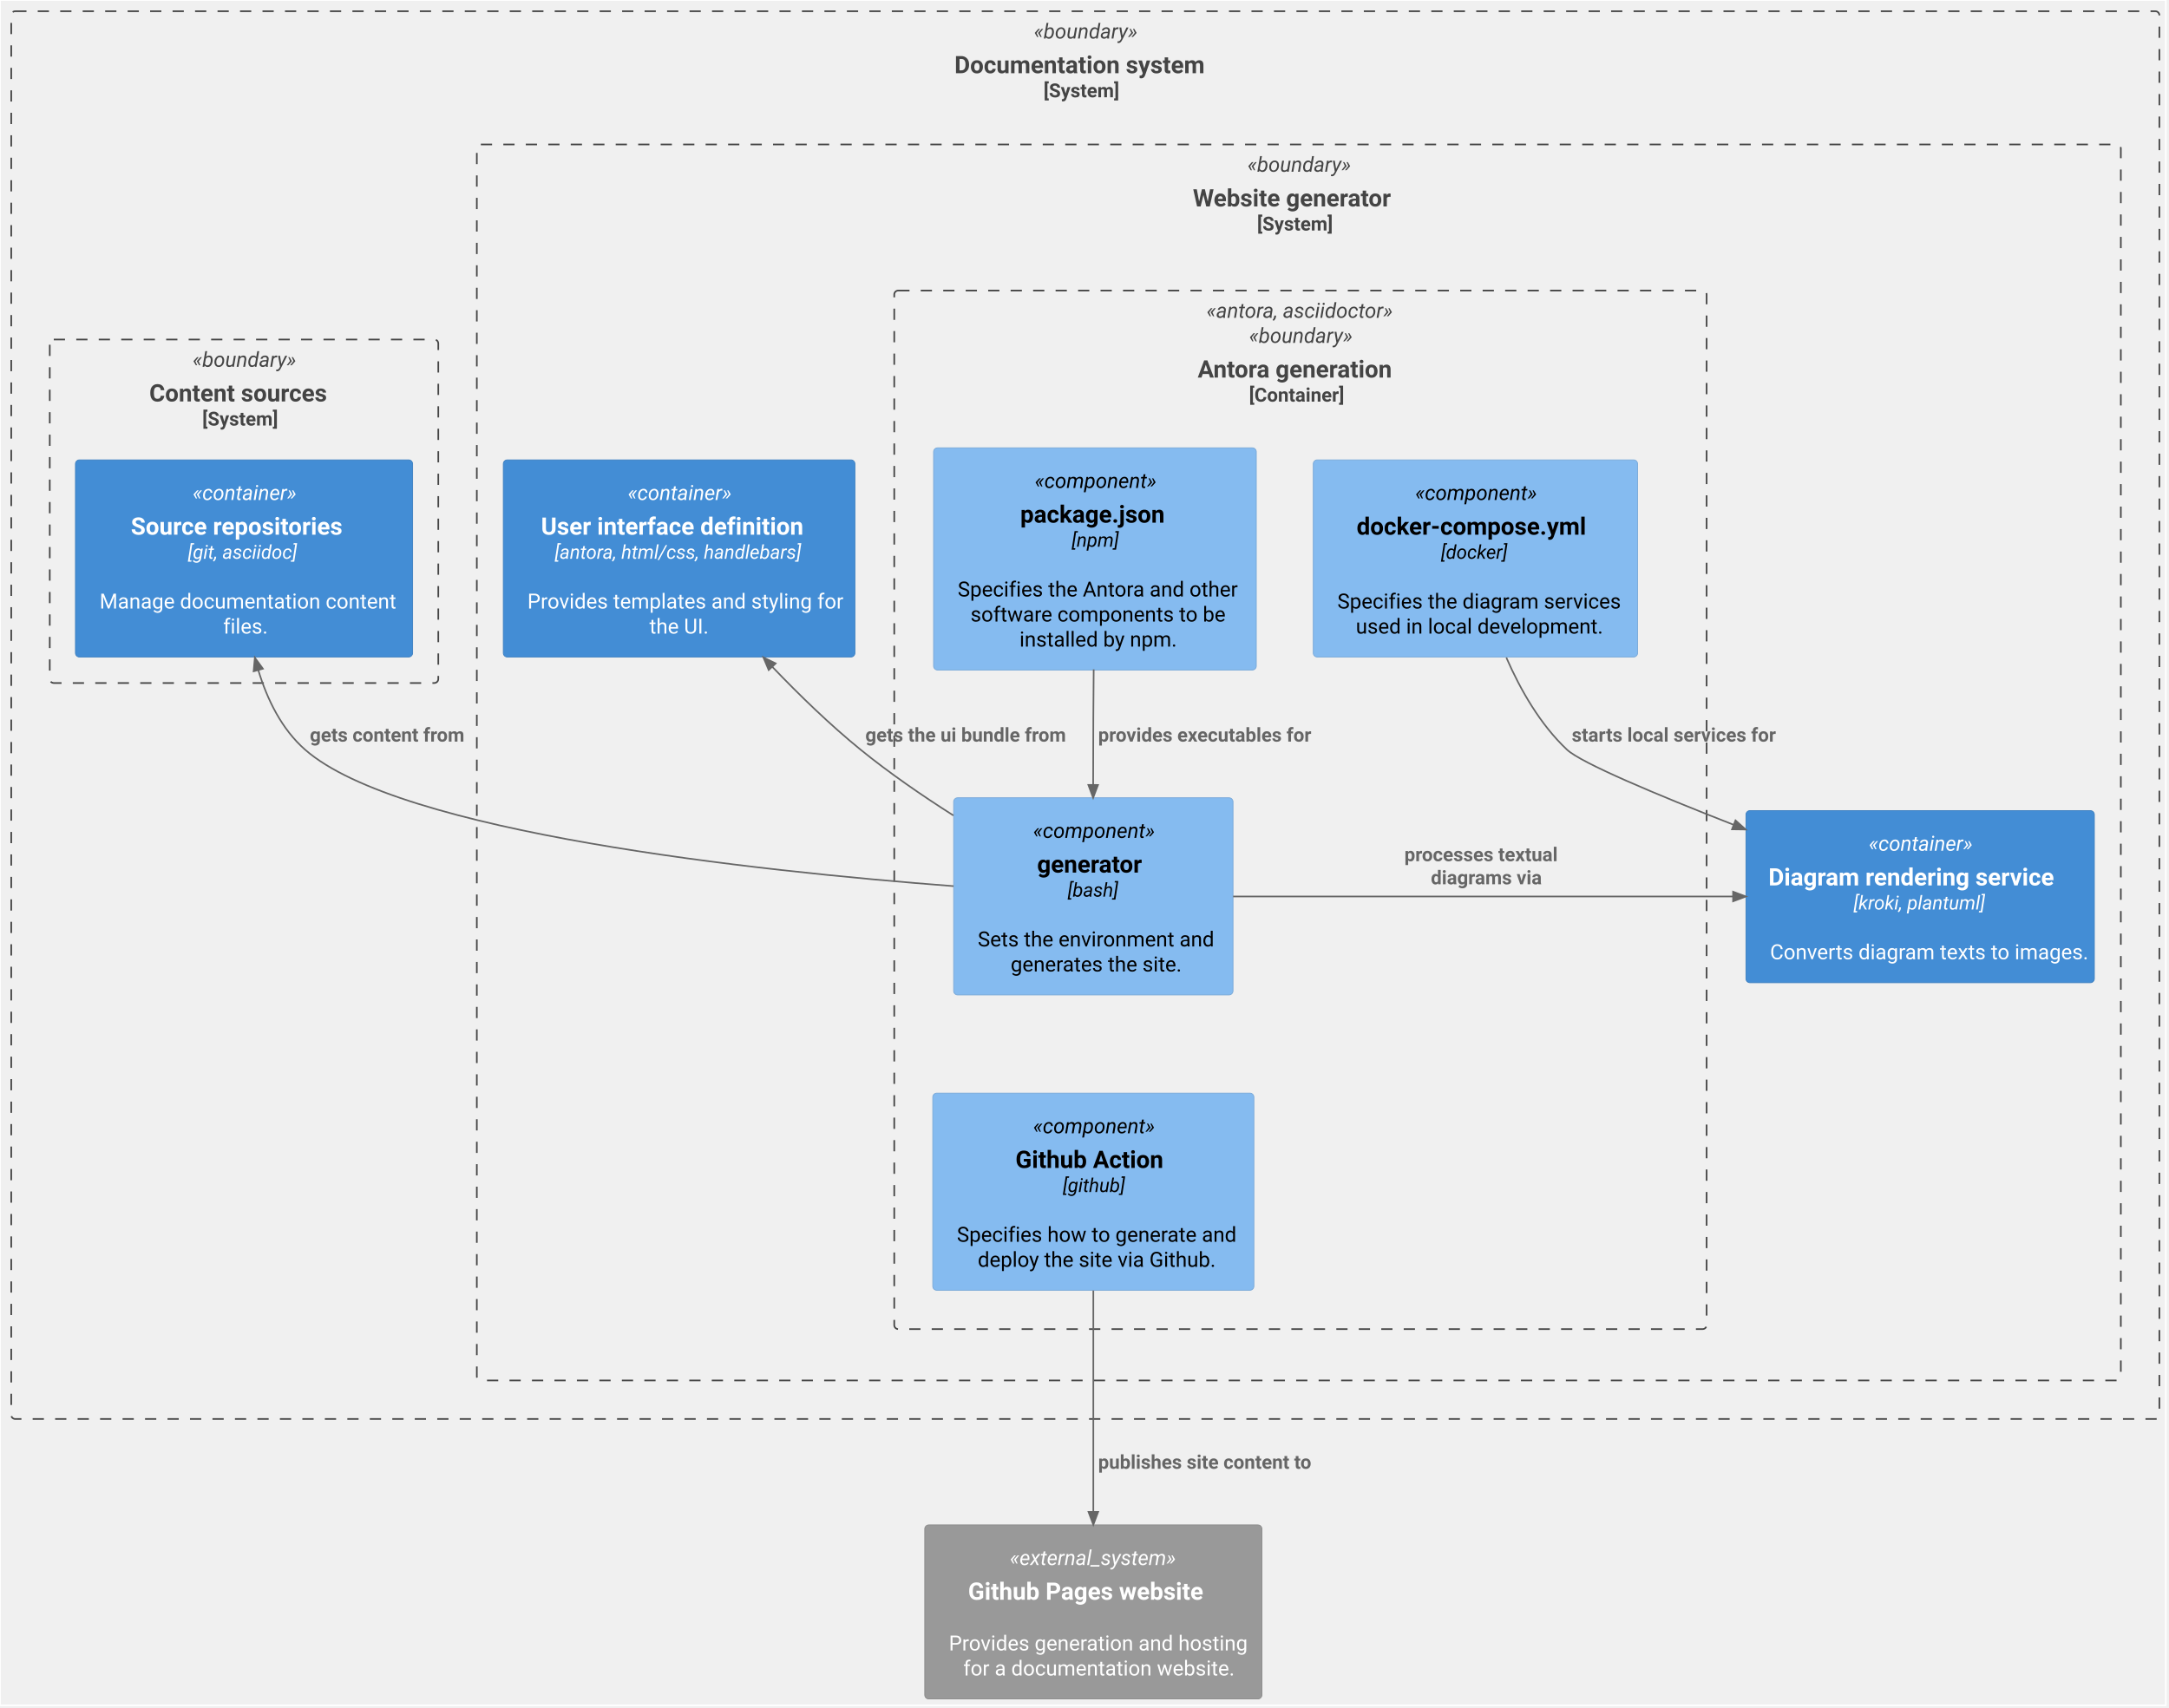
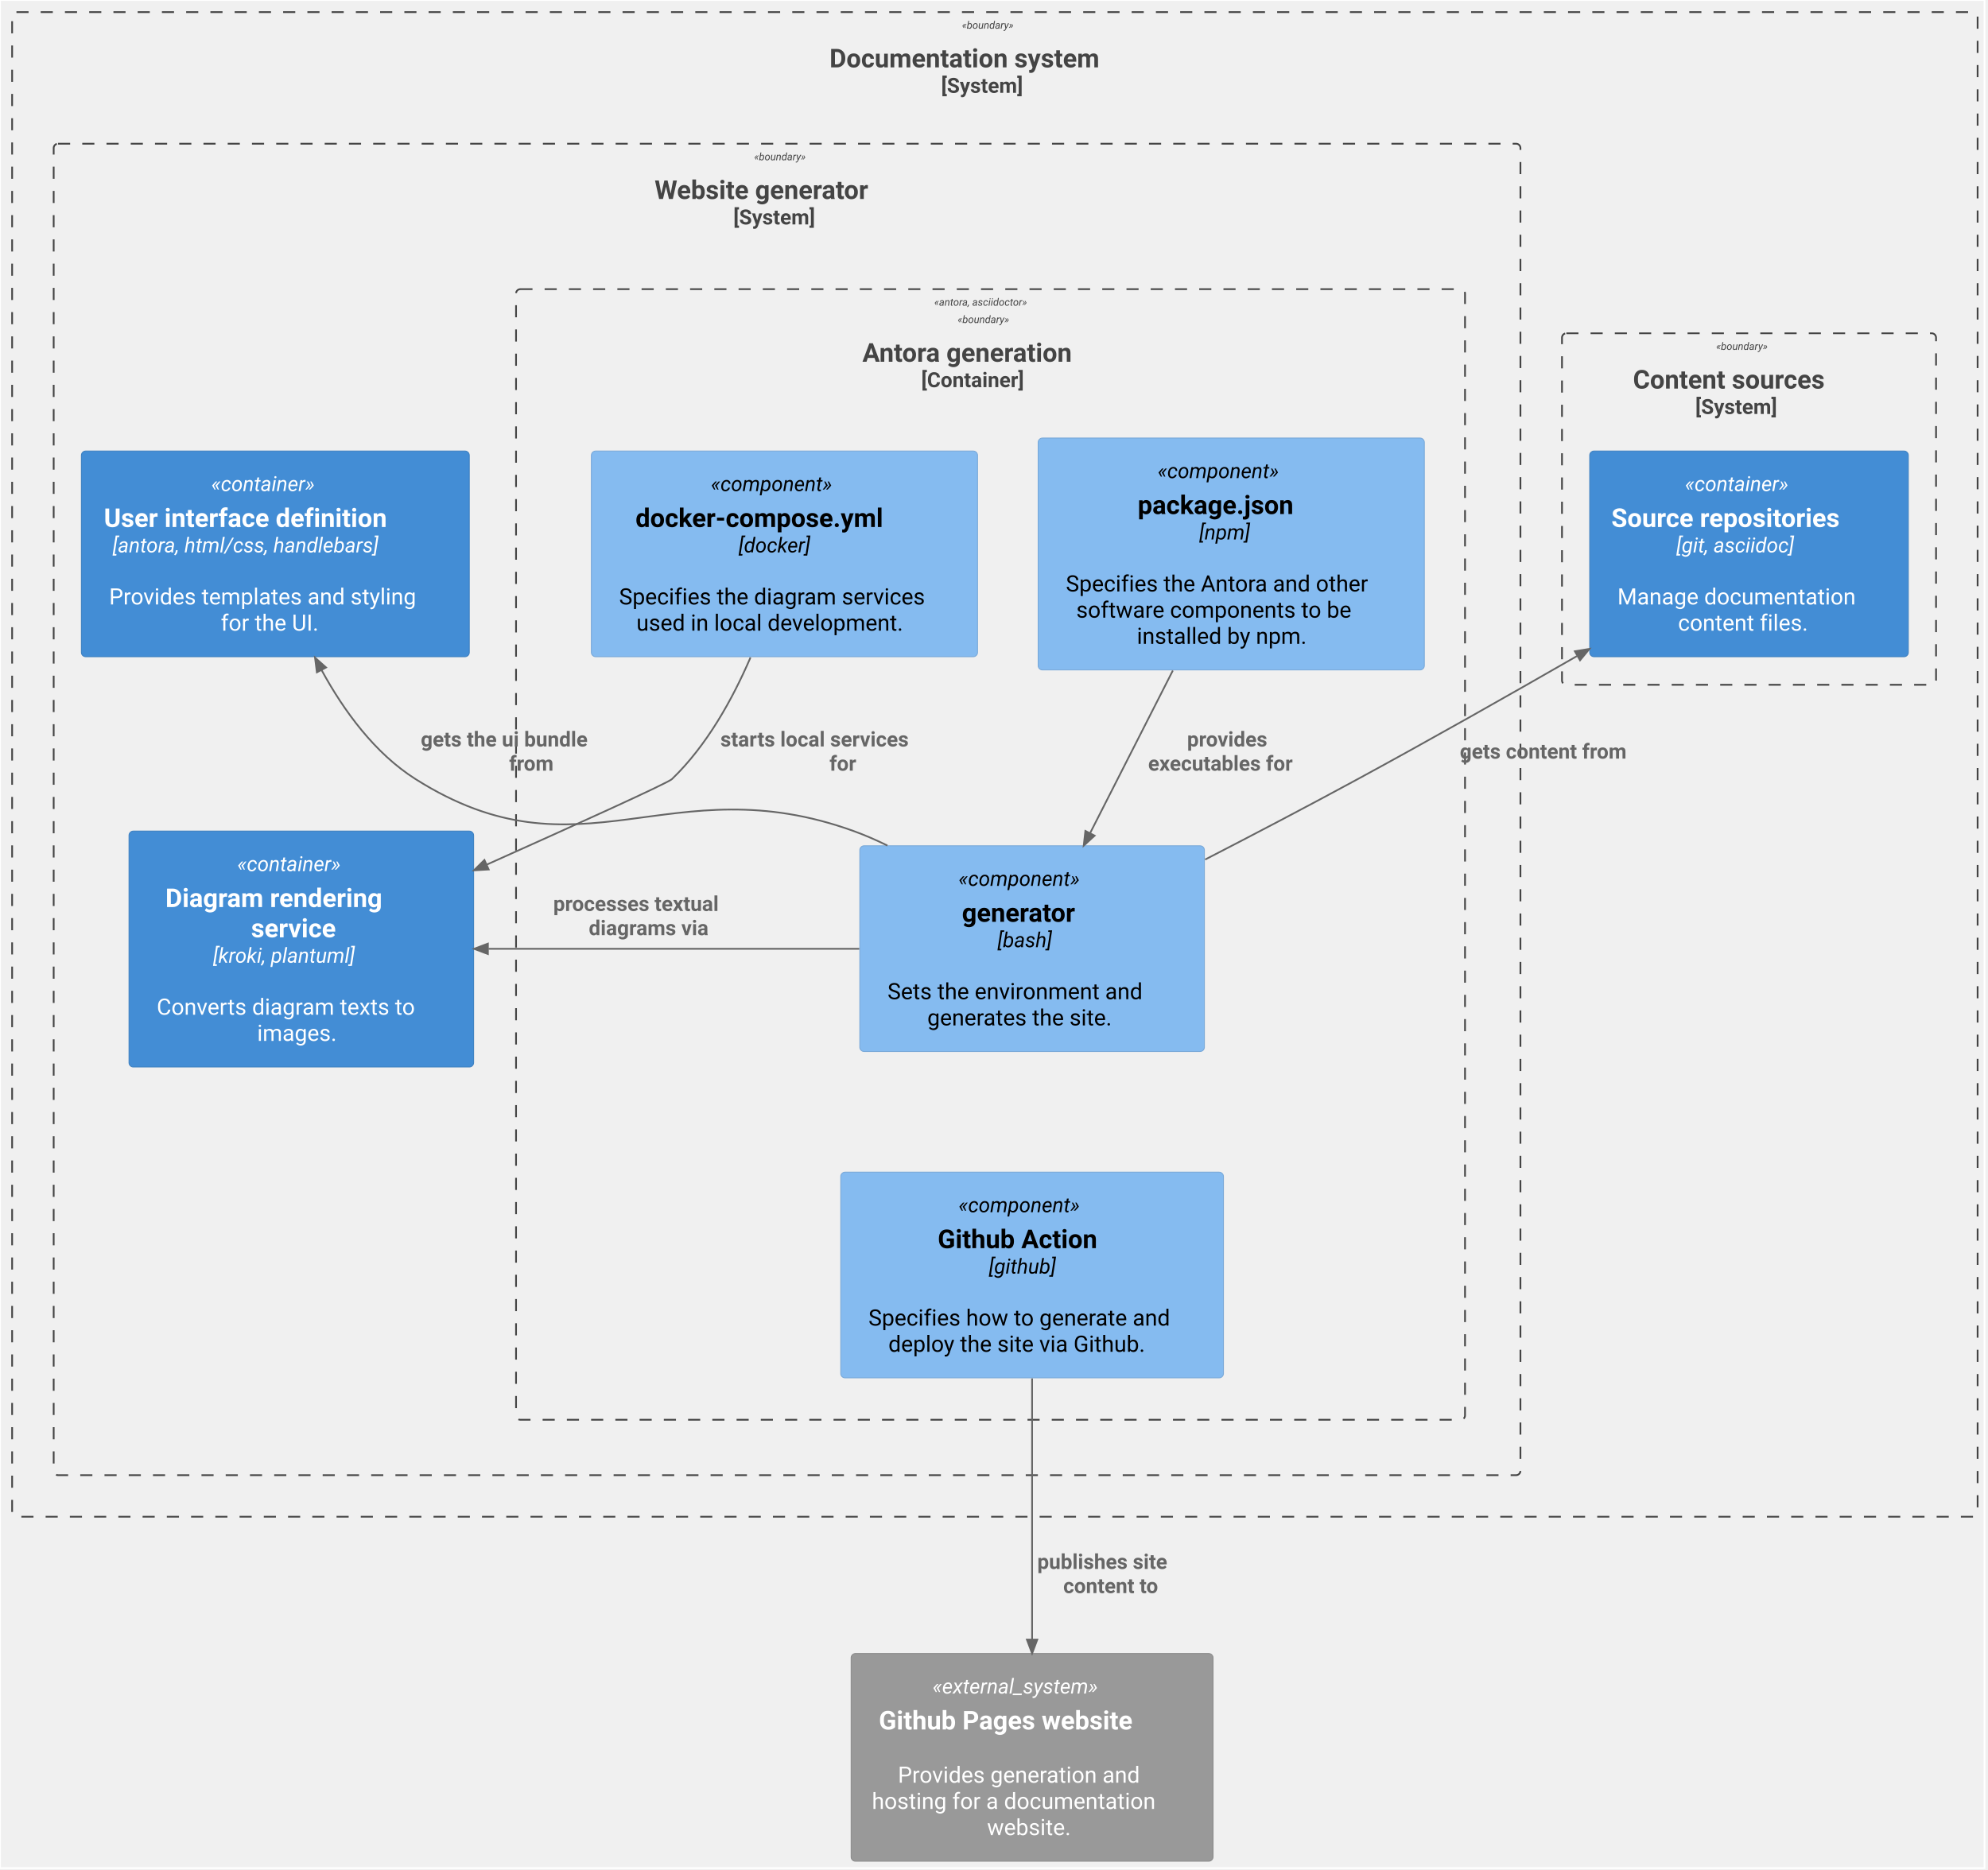
- <svg xmlns="http://www.w3.org/2000/svg" contentStyleType="text/css" height="1064px" preserveAspectRatio="none" style="width:1351px;height:1064px;background:#FFFFFF;" version="1.1" viewBox="0 0 1351 1064" width="1351px" zoomAndPan="magnify">
+ <svg xmlns="http://www.w3.org/2000/svg" contentStyleType="text/css" height="1080px" preserveAspectRatio="none" style="width:1148px;height:1080px;background:#FFFFFF;" version="1.1" viewBox="0 0 1148 1080" width="1148px" zoomAndPan="magnify">
  <defs />
  <g>
-     <rect fill="none" height="1062.4" style="stroke:#FFFFFF;stroke-width:1.0;" width="1349" x="0" y="0" />
+     <rect fill="none" height="1078.961" style="stroke:#FFFFFF;stroke-width:1.0;" width="1146" x="0" y="0" />
    <g id="cluster_doc_sys">
-       <rect height="877" rx="2.5" ry="2.5" style="stroke:#444444;stroke-width:1.0;fill:none;stroke-dasharray:7.0,7.0;" width="1338" x="7" y="7" />
-       <text fill="#444444" font-family="Roboto" font-size="13" font-style="italic" lengthAdjust="spacing" textLength="64" x="644" y="24">«boundary»</text>
-       <text fill="#444444" font-family="Roboto" font-size="15" font-weight="bold" lengthAdjust="spacing" textLength="163" x="594.5" y="45.6">Documentation system</text>
-       <text fill="#444444" font-family="Roboto" font-size="12" font-weight="bold" lengthAdjust="spacing" textLength="52" x="650" y="60.6">[System]</text>
+       <rect fill="none" height="869" rx="2.5" ry="2.5" style="stroke:#444444;stroke-width:1.0;stroke-dasharray:7.0,7.0;" width="1135" x="7" y="7" />
+       <text fill="#444444" font-family="Roboto" font-size="6" font-style="italic" lengthAdjust="spacing" textLength="38" x="555.5" y="16.569">«boundary»</text>
+       <text fill="#444444" font-family="Roboto" font-size="15" font-weight="bold" lengthAdjust="spacing" textLength="191" x="479" y="38.923">Documentation system</text>
+       <text fill="#444444" font-family="Roboto" font-size="12" font-weight="bold" lengthAdjust="spacing" textLength="62" x="543.5" y="53.6">[System]</text>
    </g>
    <g id="cluster_sources">
-       <rect height="214" rx="2.5" ry="2.5" style="stroke:#444444;stroke-width:1.0;fill:none;stroke-dasharray:7.0,7.0;" width="242" x="31" y="211.5" />
-       <text fill="#444444" font-family="Roboto" font-size="13" font-style="italic" lengthAdjust="spacing" textLength="64" x="120" y="228.5">«boundary»</text>
-       <text fill="#444444" font-family="Roboto" font-size="15" font-weight="bold" lengthAdjust="spacing" textLength="118" x="93" y="250.1">Content sources</text>
-       <text fill="#444444" font-family="Roboto" font-size="12" font-weight="bold" lengthAdjust="spacing" textLength="52" x="126" y="265.1">[System]</text>
+       <rect fill="none" height="203" rx="2.5" ry="2.5" style="stroke:#444444;stroke-width:1.0;stroke-dasharray:7.0,7.0;" width="216" x="902" y="192.5" />
+       <text fill="#444444" font-family="Roboto" font-size="6" font-style="italic" lengthAdjust="spacing" textLength="38" x="991" y="202.069">«boundary»</text>
+       <text fill="#444444" font-family="Roboto" font-size="15" font-weight="bold" lengthAdjust="spacing" textLength="134" x="943" y="224.423">Content sources</text>
+       <text fill="#444444" font-family="Roboto" font-size="12" font-weight="bold" lengthAdjust="spacing" textLength="62" x="979" y="239.1">[System]</text>
    </g>
    <g id="cluster_sitegen">
-       <rect height="770" rx="2.5" ry="2.5" style="stroke:#444444;stroke-width:1.0;fill:none;stroke-dasharray:7.0,7.0;" width="1024" x="297" y="90" />
-       <text fill="#444444" font-family="Roboto" font-size="13" font-style="italic" lengthAdjust="spacing" textLength="64" x="777" y="107">«boundary»</text>
-       <text fill="#444444" font-family="Roboto" font-size="15" font-weight="bold" lengthAdjust="spacing" textLength="132" x="743" y="128.6">Website generator</text>
-       <text fill="#444444" font-family="Roboto" font-size="12" font-weight="bold" lengthAdjust="spacing" textLength="52" x="783" y="143.6">[System]</text>
+       <rect fill="none" height="769" rx="2.5" ry="2.5" style="stroke:#444444;stroke-width:1.0;stroke-dasharray:7.0,7.0;" width="847" x="31" y="83" />
+       <text fill="#444444" font-family="Roboto" font-size="6" font-style="italic" lengthAdjust="spacing" textLength="38" x="435.5" y="92.569">«boundary»</text>
+       <text fill="#444444" font-family="Roboto" font-size="15" font-weight="bold" lengthAdjust="spacing" textLength="153" x="378" y="114.923">Website generator</text>
+       <text fill="#444444" font-family="Roboto" font-size="12" font-weight="bold" lengthAdjust="spacing" textLength="62" x="423.5" y="129.6">[System]</text>
    </g>
    <g id="cluster_antora">
-       <rect height="647" rx="2.5" ry="2.5" style="stroke:#444444;stroke-width:1.0;fill:none;stroke-dasharray:7.0,7.0;" width="506" x="557" y="181" />
-       <text fill="#444444" font-family="Roboto" font-size="13" font-style="italic" lengthAdjust="spacing" textLength="117" x="751.5" y="198">«antora, asciidoctor»</text>
-       <text fill="#444444" font-family="Roboto" font-size="13" font-style="italic" lengthAdjust="spacing" textLength="64" x="778" y="213.6">«boundary»</text>
-       <text fill="#444444" font-family="Roboto" font-size="15" font-weight="bold" lengthAdjust="spacing" textLength="128" x="746" y="235.2">Antora generation</text>
-       <text fill="#444444" font-family="Roboto" font-size="12" font-weight="bold" lengthAdjust="spacing" textLength="64" x="778" y="250.2">[Container]</text>
+       <rect fill="none" height="653" rx="2.5" ry="2.5" style="stroke:#444444;stroke-width:1.0;stroke-dasharray:7.0,7.0;" width="548" x="298" y="167" />
+       <text fill="#444444" font-family="Roboto" font-size="6" font-style="italic" lengthAdjust="spacing" textLength="65" x="539.5" y="176.569">«antora, asciidoctor»</text>
+       <text fill="#444444" font-family="Roboto" font-size="6" font-style="italic" lengthAdjust="spacing" textLength="38" x="553" y="186.569">«boundary»</text>
+       <text fill="#444444" font-family="Roboto" font-size="15" font-weight="bold" lengthAdjust="spacing" textLength="148" x="498" y="208.923">Antora generation</text>
+       <text fill="#444444" font-family="Roboto" font-size="12" font-weight="bold" lengthAdjust="spacing" textLength="80" x="532" y="223.6">[Container]</text>
    </g>
    <g id="elem_source_repos">
-       <rect fill="#438DD5" height="122.8" rx="2.5" ry="2.5" style="stroke:#3C7FC0;stroke-width:0.5;" width="210" x="47" y="286.5" />
-       <text fill="#FFFFFF" font-family="Roboto" font-size="13" font-style="italic" lengthAdjust="spacing" textLength="64" x="120" y="311.5">«container»</text>
-       <text fill="#FFFFFF" font-family="Roboto" font-size="15" font-weight="bold" lengthAdjust="spacing" textLength="141" x="81.5" y="333.1">Source repositories</text>
-       <text fill="#FFFFFF" font-family="Roboto" font-size="12" font-style="italic" lengthAdjust="spacing" textLength="70" x="117" y="348.1">[git, asciidoc]</text>
-       <text fill="#FFFFFF" font-family="Roboto" font-size="13" lengthAdjust="spacing" textLength="4" x="150.5" y="363.5"> </text>
-       <text fill="#FFFFFF" font-family="Roboto" font-size="13" lengthAdjust="spacing" textLength="180" x="62" y="379.1">Manage documentation content</text>
-       <text fill="#FFFFFF" font-family="Roboto" font-size="13" lengthAdjust="spacing" textLength="26" x="139" y="394.7">files.</text>
+       <rect fill="#438DD5" height="118.797" rx="2.5" ry="2.5" style="stroke:#3C7FC0;stroke-width:0.5;" width="184" x="918" y="260.5" />
+       <text fill="#FFFFFF" font-family="Roboto" font-size="12" font-style="italic" lengthAdjust="spacing" textLength="74" x="973" y="283.639">«container»</text>
+       <text fill="#FFFFFF" font-family="Roboto" font-size="15" font-weight="bold" lengthAdjust="spacing" textLength="159" x="930.5" y="304.392">Source repositories</text>
+       <text fill="#FFFFFF" font-family="Roboto" font-size="12" font-style="italic" lengthAdjust="spacing" textLength="84" x="968" y="319.068">[git, asciidoc]</text>
+       <text fill="#FFFFFF" font-family="Roboto" font-size="13" lengthAdjust="spacing" textLength="4" x="1008" y="333.965"> </text>
+       <text fill="#FFFFFF" font-family="Roboto" font-size="13" lengthAdjust="spacing" textLength="152" x="934" y="349.098">Manage documentation</text>
+       <text fill="#FFFFFF" font-family="Roboto" font-size="13" lengthAdjust="spacing" textLength="82" x="969" y="364.231">content files.</text>
    </g>
    <g id="elem_ui">
-       <rect fill="#438DD5" height="122.8" rx="2.5" ry="2.5" style="stroke:#3C7FC0;stroke-width:0.5;" width="219" x="313.5" y="286.5" />
-       <text fill="#FFFFFF" font-family="Roboto" font-size="13" font-style="italic" lengthAdjust="spacing" textLength="64" x="391" y="311.5">«container»</text>
-       <text fill="#FFFFFF" font-family="Roboto" font-size="15" font-weight="bold" lengthAdjust="spacing" textLength="172" x="337" y="333.1">User interface definition</text>
-       <text fill="#FFFFFF" font-family="Roboto" font-size="12" font-style="italic" lengthAdjust="spacing" textLength="155" x="345.5" y="348.1">[antora, html/css, handlebars]</text>
-       <text fill="#FFFFFF" font-family="Roboto" font-size="13" lengthAdjust="spacing" textLength="4" x="421.5" y="363.5"> </text>
-       <text fill="#FFFFFF" font-family="Roboto" font-size="13" lengthAdjust="spacing" textLength="189" x="328.5" y="379.1">Provides templates and styling for</text>
-       <text fill="#FFFFFF" font-family="Roboto" font-size="13" lengthAdjust="spacing" textLength="37" x="404.5" y="394.7">the UI.</text>
+       <rect fill="#438DD5" height="118.797" rx="2.5" ry="2.5" style="stroke:#3C7FC0;stroke-width:0.5;" width="224" x="47" y="260.5" />
+       <text fill="#FFFFFF" font-family="Roboto" font-size="12" font-style="italic" lengthAdjust="spacing" textLength="74" x="122" y="283.639">«container»</text>
+       <text fill="#FFFFFF" font-family="Roboto" font-size="15" font-weight="bold" lengthAdjust="spacing" textLength="198" x="60" y="304.392">User interface definition</text>
+       <text fill="#FFFFFF" font-family="Roboto" font-size="12" font-style="italic" lengthAdjust="spacing" textLength="188" x="65" y="319.068">[antora, html/css, handlebars]</text>
+       <text fill="#FFFFFF" font-family="Roboto" font-size="13" lengthAdjust="spacing" textLength="4" x="157" y="333.965"> </text>
+       <text fill="#FFFFFF" font-family="Roboto" font-size="13" lengthAdjust="spacing" textLength="196" x="63" y="349.098">Provides templates and styling</text>
+       <text fill="#FFFFFF" font-family="Roboto" font-size="13" lengthAdjust="spacing" textLength="63" x="127.5" y="364.231">for the UI.</text>
    </g>
    <g id="elem_kroki">
-       <rect fill="#438DD5" height="107.2" rx="2.5" ry="2.5" style="stroke:#3C7FC0;stroke-width:0.5;" width="217" x="1087.5" y="505" />
-       <text fill="#FFFFFF" font-family="Roboto" font-size="13" font-style="italic" lengthAdjust="spacing" textLength="64" x="1164" y="530">«container»</text>
-       <text fill="#FFFFFF" font-family="Roboto" font-size="15" font-weight="bold" lengthAdjust="spacing" textLength="189" x="1101.5" y="551.6">Diagram rendering service</text>
-       <text fill="#FFFFFF" font-family="Roboto" font-size="12" font-style="italic" lengthAdjust="spacing" textLength="83" x="1154.5" y="566.6">[kroki, plantuml]</text>
-       <text fill="#FFFFFF" font-family="Roboto" font-size="13" lengthAdjust="spacing" textLength="4" x="1194.5" y="582"> </text>
-       <text fill="#FFFFFF" font-family="Roboto" font-size="13" lengthAdjust="spacing" textLength="190" x="1102.5" y="597.6">Converts diagram texts to images.</text>
+       <rect fill="#438DD5" height="136.258" rx="2.5" ry="2.5" style="stroke:#3C7FC0;stroke-width:0.5;" width="199" x="74.5" y="480" />
+       <text fill="#FFFFFF" font-family="Roboto" font-size="12" font-style="italic" lengthAdjust="spacing" textLength="74" x="137" y="503.139">«container»</text>
+       <text fill="#FFFFFF" font-family="Roboto" font-size="15" font-weight="bold" lengthAdjust="spacing" textLength="152" x="95.5" y="523.892">Diagram rendering</text>
+       <text fill="#FFFFFF" font-family="Roboto" font-size="15" font-weight="bold" lengthAdjust="spacing" textLength="58" x="145" y="541.353">service</text>
+       <text fill="#FFFFFF" font-family="Roboto" font-size="12" font-style="italic" lengthAdjust="spacing" textLength="102" x="123" y="556.029">[kroki, plantuml]</text>
+       <text fill="#FFFFFF" font-family="Roboto" font-size="13" lengthAdjust="spacing" textLength="4" x="172" y="570.926"> </text>
+       <text fill="#FFFFFF" font-family="Roboto" font-size="13" lengthAdjust="spacing" textLength="167" x="90.5" y="586.059">Converts diagram texts to</text>
+       <text fill="#FFFFFF" font-family="Roboto" font-size="13" lengthAdjust="spacing" textLength="51" x="148.5" y="601.192">images.</text>
    </g>
    <g id="elem_packagejson">
-       <rect fill="#85BBF0" height="138.4" rx="2.5" ry="2.5" style="stroke:#78A8D8;stroke-width:0.5;" width="201" x="581.5" y="279" />
-       <text fill="#000000" font-family="Roboto" font-size="13" font-style="italic" lengthAdjust="spacing" textLength="75" x="644.5" y="304">«component»</text>
-       <text fill="#000000" font-family="Roboto" font-size="15" font-weight="bold" lengthAdjust="spacing" textLength="93" x="635.5" y="325.6">package.json</text>
-       <text fill="#000000" font-family="Roboto" font-size="12" font-style="italic" lengthAdjust="spacing" textLength="29" x="667.5" y="340.6">[npm]</text>
-       <text fill="#000000" font-family="Roboto" font-size="13" lengthAdjust="spacing" textLength="4" x="680.5" y="356"> </text>
-       <text fill="#000000" font-family="Roboto" font-size="13" lengthAdjust="spacing" textLength="171" x="596.5" y="371.6">Specifies the Antora and other</text>
-       <text fill="#000000" font-family="Roboto" font-size="13" lengthAdjust="spacing" textLength="152" x="604.5" y="387.2">software components to be</text>
-       <text fill="#000000" font-family="Roboto" font-size="13" lengthAdjust="spacing" textLength="94" x="635" y="402.8">installed by npm.</text>
+       <rect fill="#85BBF0" height="133.93" rx="2.5" ry="2.5" style="stroke:#78A8D8;stroke-width:0.5;" width="223" x="599.5" y="253" />
+       <text fill="#000000" font-family="Roboto" font-size="12" font-style="italic" lengthAdjust="spacing" textLength="85" x="668.5" y="276.139">«component»</text>
+       <text fill="#000000" font-family="Roboto" font-size="15" font-weight="bold" lengthAdjust="spacing" textLength="108" x="657" y="296.892">package.json</text>
+       <text fill="#000000" font-family="Roboto" font-size="12" font-style="italic" lengthAdjust="spacing" textLength="37" x="692.5" y="311.568">[npm]</text>
+       <text fill="#000000" font-family="Roboto" font-size="13" lengthAdjust="spacing" textLength="4" x="709" y="326.465"> </text>
+       <text fill="#000000" font-family="Roboto" font-size="13" lengthAdjust="spacing" textLength="195" x="615.5" y="341.598">Specifies the Antora and other</text>
+       <text fill="#000000" font-family="Roboto" font-size="13" lengthAdjust="spacing" textLength="175" x="621.5" y="356.731">software components to be</text>
+       <text fill="#000000" font-family="Roboto" font-size="13" lengthAdjust="spacing" textLength="109" x="656.5" y="371.864">installed by npm.</text>
    </g>
    <g id="elem_dockercompose">
-       <rect fill="#85BBF0" height="122.8" rx="2.5" ry="2.5" style="stroke:#78A8D8;stroke-width:0.5;" width="202" x="818" y="286.5" />
-       <text fill="#000000" font-family="Roboto" font-size="13" font-style="italic" lengthAdjust="spacing" textLength="75" x="881.5" y="311.5">«component»</text>
-       <text fill="#000000" font-family="Roboto" font-size="15" font-weight="bold" lengthAdjust="spacing" textLength="148" x="845" y="333.1">docker-compose.yml</text>
-       <text fill="#000000" font-family="Roboto" font-size="12" font-style="italic" lengthAdjust="spacing" textLength="43" x="897.5" y="348.1">[docker]</text>
-       <text fill="#000000" font-family="Roboto" font-size="13" lengthAdjust="spacing" textLength="4" x="917.5" y="363.5"> </text>
-       <text fill="#000000" font-family="Roboto" font-size="13" lengthAdjust="spacing" textLength="172" x="833" y="379.1">Specifies the diagram services</text>
-       <text fill="#000000" font-family="Roboto" font-size="13" lengthAdjust="spacing" textLength="149" x="844.5" y="394.7">used in local development.</text>
+       <rect fill="#85BBF0" height="118.797" rx="2.5" ry="2.5" style="stroke:#78A8D8;stroke-width:0.5;" width="223" x="341.5" y="260.5" />
+       <text fill="#000000" font-family="Roboto" font-size="12" font-style="italic" lengthAdjust="spacing" textLength="85" x="410.5" y="283.639">«component»</text>
+       <text fill="#000000" font-family="Roboto" font-size="15" font-weight="bold" lengthAdjust="spacing" textLength="172" x="367" y="304.392">docker-compose.yml</text>
+       <text fill="#000000" font-family="Roboto" font-size="12" font-style="italic" lengthAdjust="spacing" textLength="53" x="426.5" y="319.068">[docker]</text>
+       <text fill="#000000" font-family="Roboto" font-size="13" lengthAdjust="spacing" textLength="4" x="451" y="333.965"> </text>
+       <text fill="#000000" font-family="Roboto" font-size="13" lengthAdjust="spacing" textLength="195" x="357.5" y="349.098">Specifies the diagram services</text>
+       <text fill="#000000" font-family="Roboto" font-size="13" lengthAdjust="spacing" textLength="171" x="367.5" y="364.231">used in local development.</text>
    </g>
    <g id="elem_github">
-       <rect fill="#85BBF0" height="122.8" rx="2.5" ry="2.5" style="stroke:#78A8D8;stroke-width:0.5;" width="200" x="581" y="681" />
-       <text fill="#000000" font-family="Roboto" font-size="13" font-style="italic" lengthAdjust="spacing" textLength="75" x="643.5" y="706">«component»</text>
-       <text fill="#000000" font-family="Roboto" font-size="15" font-weight="bold" lengthAdjust="spacing" textLength="97" x="632.5" y="727.6">Github Action</text>
-       <text fill="#000000" font-family="Roboto" font-size="12" font-style="italic" lengthAdjust="spacing" textLength="38" x="662" y="742.6">[github]</text>
-       <text fill="#000000" font-family="Roboto" font-size="13" lengthAdjust="spacing" textLength="4" x="679.5" y="758"> </text>
-       <text fill="#000000" font-family="Roboto" font-size="13" lengthAdjust="spacing" textLength="170" x="596" y="773.6">Specifies how to generate and</text>
-       <text fill="#000000" font-family="Roboto" font-size="13" lengthAdjust="spacing" textLength="144" x="609" y="789.2">deploy the site via Github.</text>
+       <rect fill="#85BBF0" height="118.797" rx="2.5" ry="2.5" style="stroke:#78A8D8;stroke-width:0.5;" width="221" x="485.5" y="677" />
+       <text fill="#000000" font-family="Roboto" font-size="12" font-style="italic" lengthAdjust="spacing" textLength="85" x="553.5" y="700.139">«component»</text>
+       <text fill="#000000" font-family="Roboto" font-size="15" font-weight="bold" lengthAdjust="spacing" textLength="109" x="541.5" y="720.892">Github Action</text>
+       <text fill="#000000" font-family="Roboto" font-size="12" font-style="italic" lengthAdjust="spacing" textLength="50" x="571" y="735.568">[github]</text>
+       <text fill="#000000" font-family="Roboto" font-size="13" lengthAdjust="spacing" textLength="4" x="594" y="750.465"> </text>
+       <text fill="#000000" font-family="Roboto" font-size="13" lengthAdjust="spacing" textLength="193" x="501.5" y="765.598">Specifies how to generate and</text>
+       <text fill="#000000" font-family="Roboto" font-size="13" lengthAdjust="spacing" textLength="166" x="513" y="780.731">deploy the site via Github.</text>
    </g>
    <g id="elem_generator">
-       <rect fill="#85BBF0" height="122.8" rx="2.5" ry="2.5" style="stroke:#78A8D8;stroke-width:0.5;" width="174" x="594" y="497" />
-       <text fill="#000000" font-family="Roboto" font-size="13" font-style="italic" lengthAdjust="spacing" textLength="75" x="643.5" y="522">«component»</text>
-       <text fill="#000000" font-family="Roboto" font-size="15" font-weight="bold" lengthAdjust="spacing" textLength="70" x="646" y="543.6">generator</text>
-       <text fill="#000000" font-family="Roboto" font-size="12" font-style="italic" lengthAdjust="spacing" textLength="32" x="665" y="558.6">[bash]</text>
-       <text fill="#000000" font-family="Roboto" font-size="13" lengthAdjust="spacing" textLength="4" x="679.5" y="574"> </text>
-       <text fill="#000000" font-family="Roboto" font-size="13" lengthAdjust="spacing" textLength="144" x="609" y="589.6">Sets the environment and</text>
-       <text fill="#000000" font-family="Roboto" font-size="13" lengthAdjust="spacing" textLength="103" x="629.5" y="605.2">generates the site.</text>
+       <rect fill="#85BBF0" height="118.797" rx="2.5" ry="2.5" style="stroke:#78A8D8;stroke-width:0.5;" width="199" x="496.5" y="488.5" />
+       <text fill="#000000" font-family="Roboto" font-size="12" font-style="italic" lengthAdjust="spacing" textLength="85" x="553.5" y="511.639">«component»</text>
+       <text fill="#000000" font-family="Roboto" font-size="15" font-weight="bold" lengthAdjust="spacing" textLength="81" x="555.5" y="532.392">generator</text>
+       <text fill="#000000" font-family="Roboto" font-size="12" font-style="italic" lengthAdjust="spacing" textLength="40" x="576" y="547.068">[bash]</text>
+       <text fill="#000000" font-family="Roboto" font-size="13" lengthAdjust="spacing" textLength="4" x="594" y="561.965"> </text>
+       <text fill="#000000" font-family="Roboto" font-size="13" lengthAdjust="spacing" textLength="167" x="512.5" y="577.098">Sets the environment and</text>
+       <text fill="#000000" font-family="Roboto" font-size="13" lengthAdjust="spacing" textLength="121" x="535.5" y="592.231">generates the site.</text>
    </g>
    <g id="elem_site">
-       <rect fill="#999999" height="108.4" rx="2.5" ry="2.5" style="stroke:#8A8A8A;stroke-width:0.5;" width="210" x="576" y="950" />
-       <text fill="#FFFFFF" font-family="Roboto" font-size="13" font-style="italic" lengthAdjust="spacing" textLength="104" x="629" y="975">«external_system»</text>
-       <text fill="#FFFFFF" font-family="Roboto" font-size="15" font-weight="bold" lengthAdjust="spacing" textLength="156" x="603" y="996.6">Github Pages website</text>
-       <text fill="#FFFFFF" font-family="Roboto" font-size="13" lengthAdjust="spacing" textLength="4" x="679.5" y="1012.6"> </text>
-       <text fill="#FFFFFF" font-family="Roboto" font-size="13" lengthAdjust="spacing" textLength="180" x="591" y="1028.2">Provides generation and hosting</text>
-       <text fill="#FFFFFF" font-family="Roboto" font-size="13" lengthAdjust="spacing" textLength="162" x="600" y="1043.8">for a documentation website.</text>
+       <rect fill="#999999" height="119.961" rx="2.5" ry="2.5" style="stroke:#8A8A8A;stroke-width:0.5;" width="209" x="491.5" y="955" />
+       <text fill="#FFFFFF" font-family="Roboto" font-size="12" font-style="italic" lengthAdjust="spacing" textLength="115" x="538.5" y="978.139">«external_system»</text>
+       <text fill="#FFFFFF" font-family="Roboto" font-size="15" font-weight="bold" lengthAdjust="spacing" textLength="177" x="507.5" y="998.892">Github Pages website</text>
+       <text fill="#FFFFFF" font-family="Roboto" font-size="13" lengthAdjust="spacing" textLength="4" x="594" y="1014.497"> </text>
+       <text fill="#FFFFFF" font-family="Roboto" font-size="13" lengthAdjust="spacing" textLength="155" x="518.5" y="1029.629">Provides generation and</text>
+       <text fill="#FFFFFF" font-family="Roboto" font-size="13" lengthAdjust="spacing" textLength="181" x="503.5" y="1044.762">hosting for a documentation</text>
+       <text fill="#FFFFFF" font-family="Roboto" font-size="13" lengthAdjust="spacing" textLength="52" x="570" y="1059.895">website.</text>
    </g>
    <g id="link_packagejson_generator">
-       <path d="M681.22,417.01 C681.13,427.06 681.05,437.3 681,447 C680.93,460.55 680.9,475.04 680.89,488.91 " fill="none" id="packagejson-to-generator" style="stroke:#666666;stroke-width:1.0;" />
-       <polygon fill="#666666" points="680.89,497,683.904,489.005,677.904,488.995,680.89,497" style="stroke:#666666;stroke-width:1.0;" />
-       <text fill="#666666" font-family="Roboto" font-size="12" font-weight="bold" lengthAdjust="spacing" textLength="141" x="684" y="462">provides executables for</text>
+       <path d="M677.27,387.28 C662.24,416.82 644.58,451.52 629.57,481.03 " fill="none" id="packagejson-to-generator" style="stroke:#666666;stroke-width:1.0;" />
+       <polygon fill="#666666" points="625.81,488.41,632.113,482.641,626.765,479.92,625.81,488.41" style="stroke:#666666;stroke-width:1.0;" />
+       <text fill="#666666" font-family="Roboto" font-size="12" font-weight="bold" lengthAdjust="spacing" textLength="61" x="685.5" y="431.139">provides</text>
+       <text fill="#666666" font-family="Roboto" font-size="12" font-weight="bold" lengthAdjust="spacing" textLength="110" x="663" y="445.107">executables for</text>
    </g>
    <g id="link_ui_generator">
-       <path d="M481.12,415.49 C498,433.14 517.02,451.57 536,467 C553.85,481.51 574.18,495.52 593.85,508.02 " fill="none" id="ui-backto-generator" style="stroke:#666666;stroke-width:1.0;" />
-       <polygon fill="#666666" points="475.48,409.54,478.798,417.413,483.157,413.29,475.48,409.54" style="stroke:#666666;stroke-width:1.0;" />
-       <text fill="#666666" font-family="Roboto" font-size="12" font-weight="bold" lengthAdjust="spacing" textLength="130" x="539" y="462">gets the ui bundle from</text>
+       <path d="M185.76,387.12 C198.65,410.73 216.51,435.14 240,450 C335.69,510.54 386.53,441.45 493,480 C499.52,482.36 506.04,485.2 512.46,488.36 " fill="none" id="ui-backto-generator" style="stroke:#666666;stroke-width:1.0;" />
+       <polygon fill="#666666" points="181.92,379.83,182.99,388.307,188.3,385.513,181.92,379.83" style="stroke:#666666;stroke-width:1.0;" />
+       <text fill="#666666" font-family="Roboto" font-size="12" font-weight="bold" lengthAdjust="spacing" textLength="130" x="243" y="431.139">gets the ui bundle</text>
+       <text fill="#666666" font-family="Roboto" font-size="12" font-weight="bold" lengthAdjust="spacing" textLength="32" x="294" y="445.107">from</text>
    </g>
    <g id="link_dockercompose_kroki">
-       <path d="M938.25,409.67 C947.12,429.98 959.44,451.4 976,467 C984.79,475.28 1031.49,494.9 1079.62,513.75 " fill="none" id="dockercompose-to-kroki" style="stroke:#666666;stroke-width:1.0;" />
-       <polygon fill="#666666" points="1087.35,516.77,1080.991,511.064,1078.807,516.652,1087.35,516.77" style="stroke:#666666;stroke-width:1.0;" />
-       <text fill="#666666" font-family="Roboto" font-size="12" font-weight="bold" lengthAdjust="spacing" textLength="135" x="979" y="462">starts local services for</text>
+       <path d="M433.39,379.72 C422.97,403.91 408.08,430.73 388,450 C385.67,452.23 333.35,475.96 281.04,499.39 " fill="none" id="dockercompose-to-kroki" style="stroke:#666666;stroke-width:1.0;" />
+       <polygon fill="#666666" points="273.66,502.69,282.188,502.17,279.743,496.691,273.66,502.69" style="stroke:#666666;stroke-width:1.0;" />
+       <text fill="#666666" font-family="Roboto" font-size="12" font-weight="bold" lengthAdjust="spacing" textLength="142" x="416" y="431.139">starts local services</text>
+       <text fill="#666666" font-family="Roboto" font-size="12" font-weight="bold" lengthAdjust="spacing" textLength="20" x="479" y="445.107">for</text>
    </g>
    <g id="link_generator_kroki">
-       <path d="M768.07,558.5 C853.63,558.5 984.75,558.5 1079.3,558.5 " fill="none" id="generator-to-kroki" style="stroke:#666666;stroke-width:1.0;" />
-       <polygon fill="#666666" points="1087.48,558.5,1079.48,555.5,1079.48,561.5,1087.48,558.5" style="stroke:#666666;stroke-width:1.0;" />
-       <text fill="#666666" font-family="Roboto" font-size="12" font-weight="bold" lengthAdjust="spacing" textLength="103" x="874.75" y="536.5">processes textual</text>
-       <text fill="#666666" font-family="Roboto" font-size="12" font-weight="bold" lengthAdjust="spacing" textLength="73" x="891.25" y="550.9">diagrams via</text>
+       <path d="M496.22,548 C431.83,548 348.08,548 282.11,548 " fill="none" id="generator-to-kroki" style="stroke:#666666;stroke-width:1.0;" />
+       <polygon fill="#666666" points="273.74,548,281.74,551,281.74,545,273.74,548" style="stroke:#666666;stroke-width:1.0;" />
+       <text fill="#666666" font-family="Roboto" font-size="12" font-weight="bold" lengthAdjust="spacing" textLength="127" x="319.5" y="526.139">processes textual</text>
+       <text fill="#666666" font-family="Roboto" font-size="12" font-weight="bold" lengthAdjust="spacing" textLength="90" x="340" y="540.107">diagrams via</text>
    </g>
    <g id="link_source_repos_generator">
-       <path d="M160.91,417.57 C166.49,435.96 175.5,454.26 190,467 C248.85,518.7 469.37,542.51 593.92,552.04 " fill="none" id="source_repos-backto-generator" style="stroke:#666666;stroke-width:1.0;" />
-       <polygon fill="#666666" points="158.73,409.69,157.981,418.201,163.762,416.595,158.73,409.69" style="stroke:#666666;stroke-width:1.0;" />
-       <text fill="#666666" font-family="Roboto" font-size="12" font-weight="bold" lengthAdjust="spacing" textLength="101" x="193" y="462">gets content from</text>
+       <path d="M910.61,378.94 C871.37,401.49 825.77,427.32 784,450 C755.6,465.42 724.51,481.71 695.93,496.43 " fill="none" id="source_repos-backto-generator" style="stroke:#666666;stroke-width:1.0;" />
+       <polygon fill="#666666" points="917.86,374.77,909.43,376.159,912.421,381.36,917.86,374.77" style="stroke:#666666;stroke-width:1.0;" />
+       <text fill="#666666" font-family="Roboto" font-size="12" font-weight="bold" lengthAdjust="spacing" textLength="127" x="843" y="438.139">gets content from</text>
    </g>
    <g id="link_github_site">
-       <path d="M681,804.01 C681,845.43 681,900.17 681,941.74 " fill="none" id="github-to-site" style="stroke:#666666;stroke-width:1.0;" />
-       <polygon fill="#666666" points="681,949.88,684,941.88,678,941.88,681,949.88" style="stroke:#666666;stroke-width:1.0;" />
-       <text fill="#666666" font-family="Roboto" font-size="12" font-weight="bold" lengthAdjust="spacing" textLength="139" x="684" y="915">publishes site content to</text>
+       <path d="M596,796.14 C596,840.25 596,900.78 596,946.84 " fill="none" id="github-to-site" style="stroke:#666666;stroke-width:1.0;" />
+       <polygon fill="#666666" points="596,954.97,599,946.97,593,946.97,596,954.97" style="stroke:#666666;stroke-width:1.0;" />
+       <text fill="#666666" font-family="Roboto" font-size="12" font-weight="bold" lengthAdjust="spacing" textLength="100" x="599" y="906.139">publishes site</text>
+       <text fill="#666666" font-family="Roboto" font-size="12" font-weight="bold" lengthAdjust="spacing" textLength="74" x="614" y="920.107">content to</text>
    </g>
  </g>
</svg>
